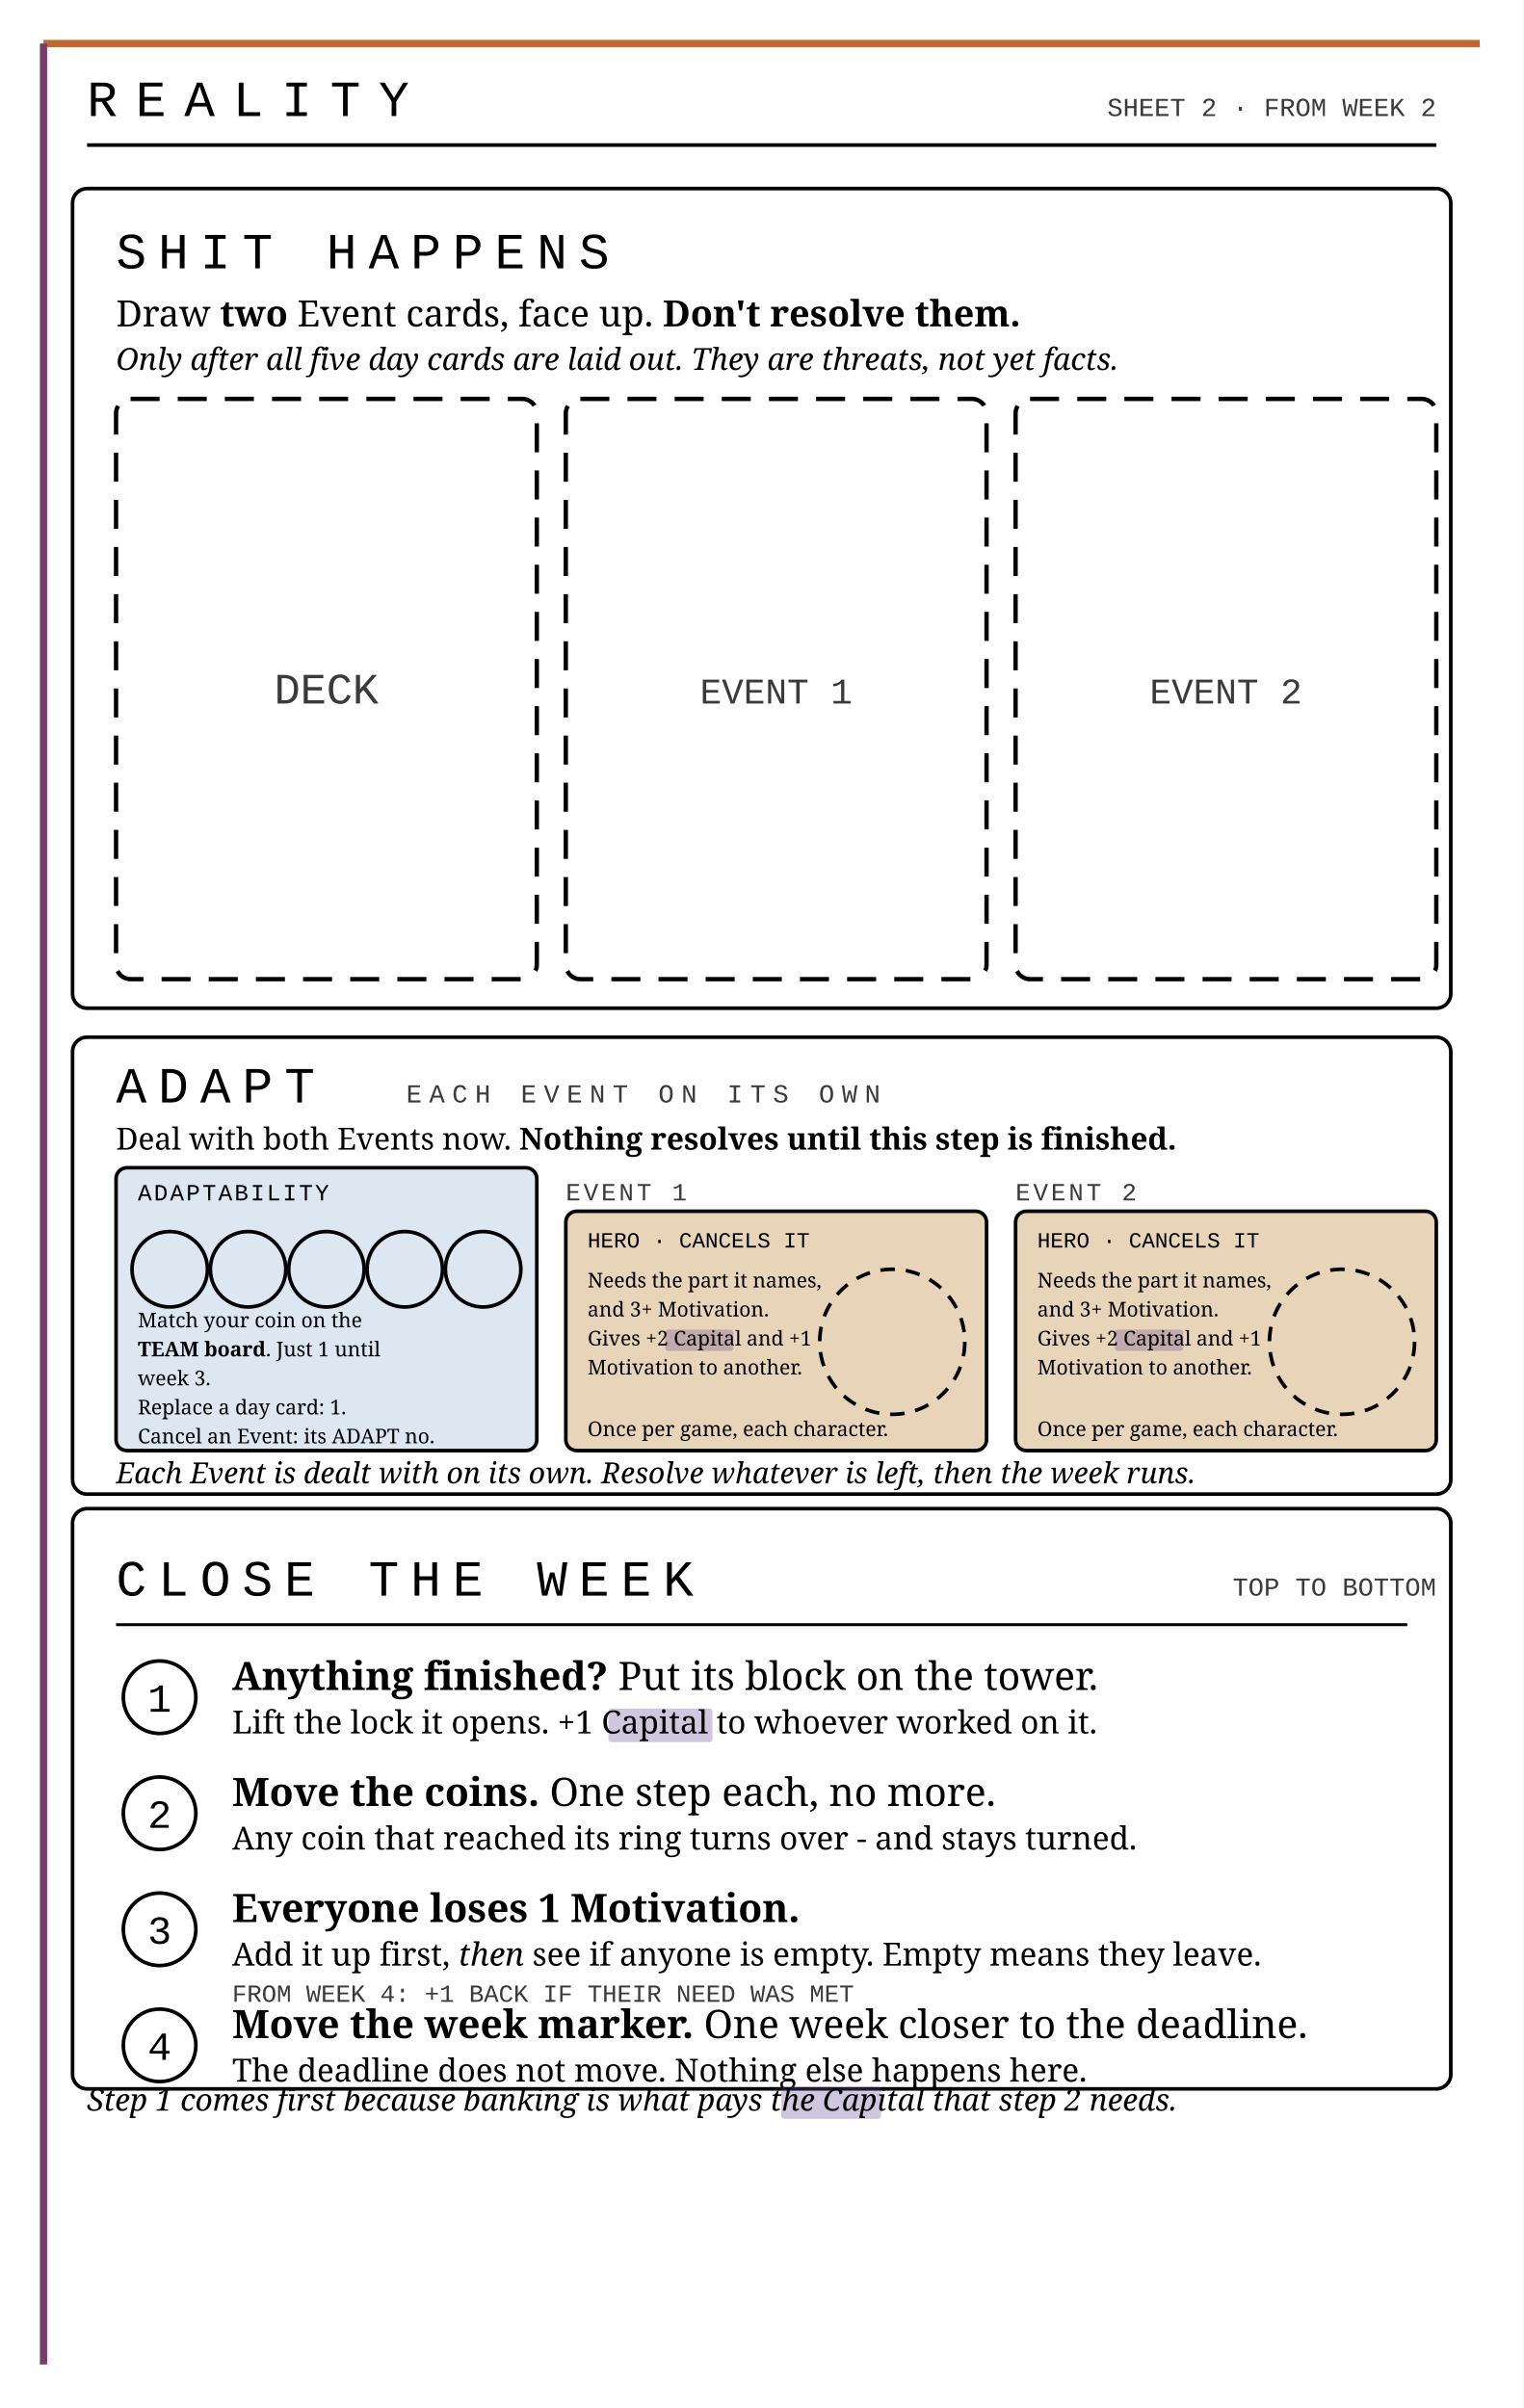
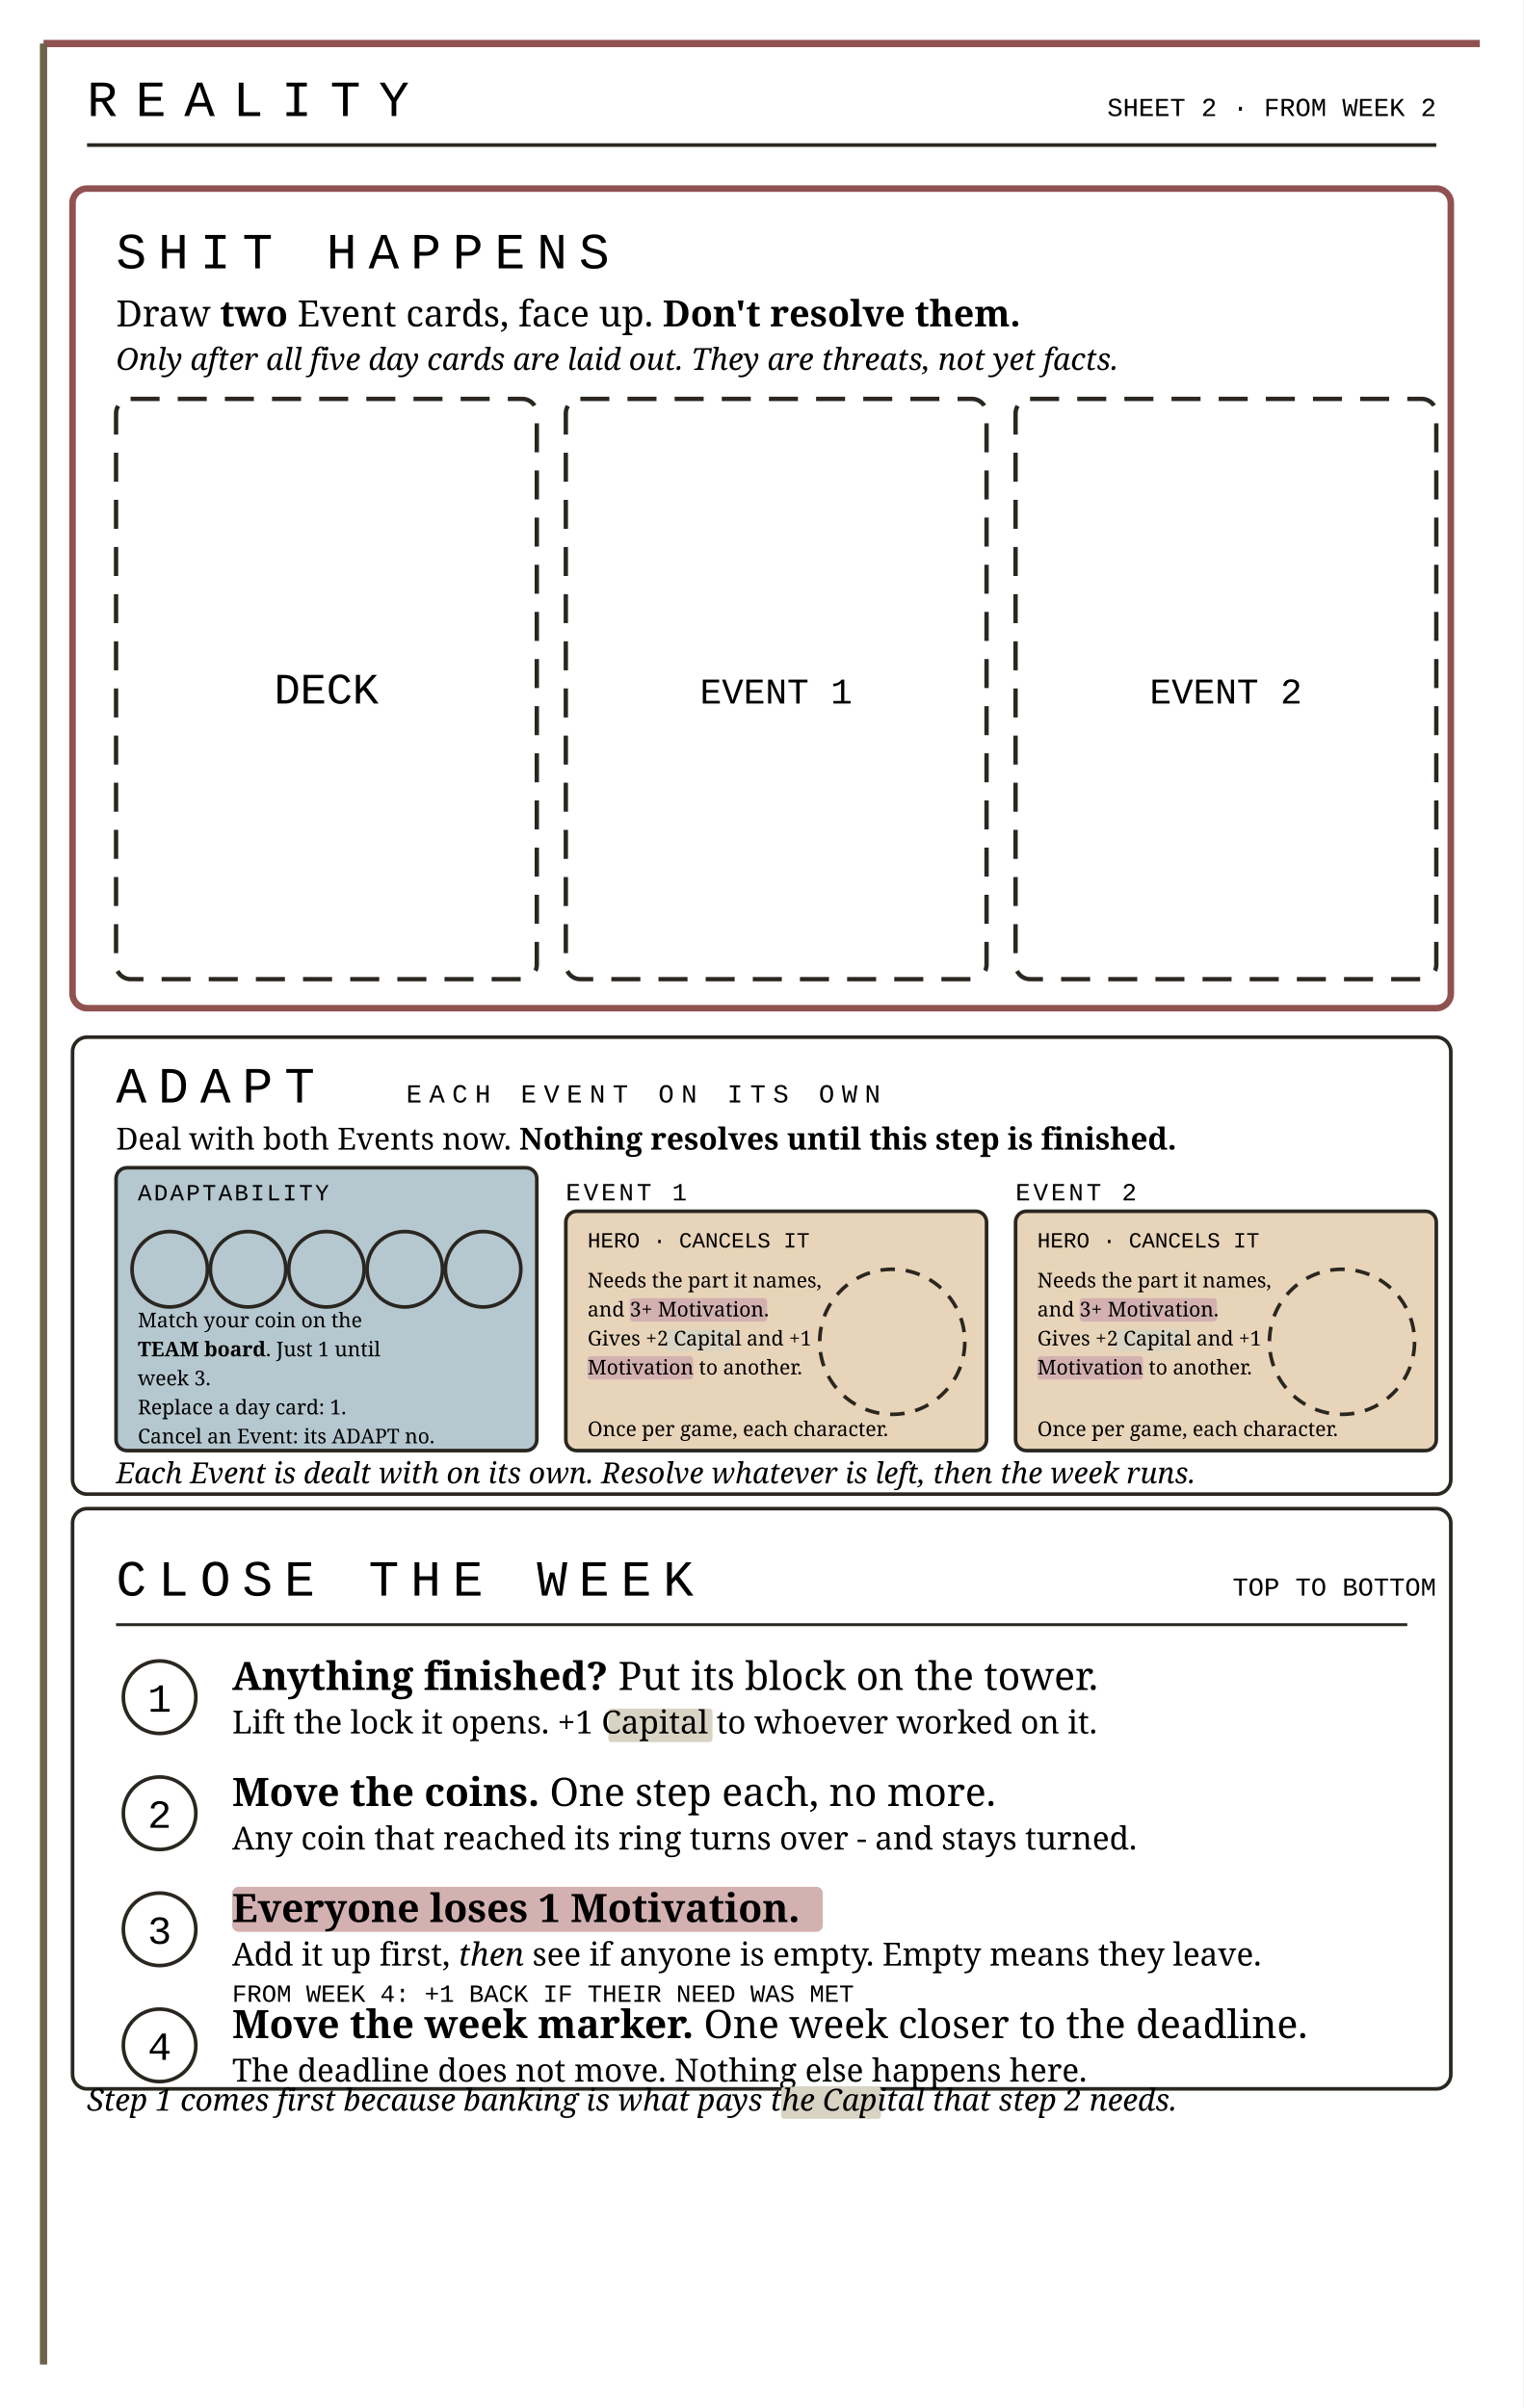
<svg xmlns="http://www.w3.org/2000/svg" width="210mm" height="332mm" viewBox="0 0 210 332">
  <style>
  .s { font-family:"EB Garamond",Garamond,Georgia,serif; fill:#000000; }
  .m { font-family:"IBM Plex Mono","Courier New",monospace; fill:#000000; }
-   .r { stroke:#000000; stroke-width:.5; fill:none; }
-   .w { fill:none; stroke:#000000; stroke-width:.5; }
-   .h { fill:none; stroke:#000000; stroke-width:.4; }
-   .slot { fill:none; stroke:#000000; stroke-width:.6; stroke-dasharray:4 2.5; }
-   .q { fill:#3A3A3A; }
+   .r { stroke:#2A2620; stroke-width:.5; fill:none; }
+   .w { fill:none; stroke:#2A2620; stroke-width:.5; }
+   .h { fill:none; stroke:#2A2620; stroke-width:.4; }
+   .slot { fill:none; stroke:#2A2620; stroke-width:.6; stroke-dasharray:4 2.5; }
+   .q { fill:#000000; }
</style>
  <rect width="210" height="332" fill="#FFFFFF" />
  <text x="12" y="16" class="m" font-size="7" letter-spacing="2.5">REALITY</text>
  <text x="198" y="16" class="m q" font-size="3.6" text-anchor="end">SHEET 2 · FROM WEEK 2</text>
  <line x1="12" y1="20" x2="198" y2="20" class="r" />
-   <rect x="10" y="26" width="190" height="113" rx="2" class="r" stroke="#B03A2E" stroke-width=".9" />
-   <text x="16" y="37" class="m" font-size="7" fill="#B03A2E" letter-spacing="1.6">SHIT HAPPENS</text>
+   <rect x="10" y="26" width="190" height="113" rx="2" class="r" style="stroke:#905151;stroke-width:.9" />
+   <text x="16" y="37" class="m" font-size="7" letter-spacing="1.6">SHIT HAPPENS</text>
  <text x="16" y="45" class="s" font-size="5">Draw <tspan font-weight="bold">two</tspan> Event cards, face up. <tspan font-weight="bold">Don't resolve them.</tspan>
  </text>
  <text x="16" y="51" class="s" font-size="4.2" font-style="italic">Only after all five day cards are laid out. They are threats, not yet facts.</text>
  <rect x="16" y="55" width="58" height="80" rx="2" class="slot" />
  <text x="45" y="97" class="m q" font-size="6" text-anchor="middle">DECK</text>
  <rect x="78" y="55" width="58" height="80" rx="2" class="slot" />
  <text x="107" y="97" class="m q" font-size="5" text-anchor="middle">EVENT 1</text>
  <rect x="140" y="55" width="58" height="80" rx="2" class="slot" />
  <text x="169" y="97" class="m q" font-size="5" text-anchor="middle">EVENT 2</text>
  <rect x="10" y="143" width="190" height="63" rx="2" class="r" />
  <text x="16" y="152" class="m" font-size="7" letter-spacing="1.6">ADAPT</text>
  <text x="56" y="152" class="m q" font-size="3.6" letter-spacing="1">EACH EVENT ON ITS OWN</text>
  <text x="16" y="158.5" class="s" font-size="4.2">Deal with both Events now. <tspan font-weight="bold">Nothing resolves until this step is finished.</tspan>
  </text>
  <g id="pool">
-     <rect x="16" y="161" width="58" height="39" rx="1.5" fill="#DCE7F2" />
+     <rect x="16" y="161" width="58" height="39" rx="1.5" fill="#B5C7CF" />
    <rect x="16" y="161" width="58" height="39" rx="1.5" class="w" />
    <text x="19" y="165.5" class="m" font-size="3.2" letter-spacing=".3">ADAPTABILITY</text>
    <circle cx="23.4" cy="175" r="5.2" class="w" />
    <circle cx="34.2" cy="175" r="5.2" class="w" />
    <circle cx="45" cy="175" r="5.2" class="w" />
    <circle cx="55.8" cy="175" r="5.2" class="w" />
    <circle cx="66.6" cy="175" r="5.2" class="w" />
    <text x="19" y="183" class="s" font-size="2.8">Match your coin on the</text>
    <text x="19" y="187" class="s" font-size="2.8">
      <tspan font-weight="bold">TEAM board</tspan>. Just 1 until</text>
    <text x="19" y="191" class="s" font-size="2.8">week 3.</text>
    <text x="19" y="195" class="s" font-size="2.8">Replace a day card: 1.</text>
    <text x="19" y="199" class="s" font-size="2.8">Cancel an Event: its ADAPT no.</text>
  </g>
  <g id="lane-1">
    <text x="78" y="165.5" class="m q" font-size="3.4" letter-spacing=".4">EVENT 1</text>
    <rect x="78" y="167" width="58" height="33" rx="1.5" fill="#E8D4B8" />
    <rect x="78" y="167" width="58" height="33" rx="1.5" class="w" />
    <text x="81" y="172" class="m" font-size="3">HERO · CANCELS IT</text>
    <circle cx="123" cy="185" r="10" class="w" stroke-dasharray="2 1.5" />
    <text x="81" y="177.5" class="s" font-size="2.8">Needs the part it names,</text>
+     <rect x="86.82" y="178.98" width="18.93" height="3.22" rx=".45" fill="#D3B1B1" />
    <text x="81" y="181.5" class="s" font-size="2.8">and 3+ Motivation.</text>
-     <rect x="91.69" y="183.32" width="9.42" height="2.94" rx=".4" fill="#6B4C9A" fill-opacity=".32" />
+     <rect x="91.69" y="183.32" width="9.42" height="2.94" rx=".4" fill="#D9D3C4" />
    <text x="81" y="185.5" class="s" font-size="2.8">Gives +2 <tspan>Capital</tspan> and +1</text>
+     <rect x="81" y="186.98" width="14.56" height="3.22" rx=".45" fill="#D3B1B1" />
    <text x="81" y="189.5" class="s" font-size="2.8">Motivation to another.</text>
    <text x="81" y="198" class="s" font-size="2.8">Once per game, each character.</text>
  </g>
  <g id="lane-2">
    <text x="140" y="165.5" class="m q" font-size="3.4" letter-spacing=".4">EVENT 2</text>
    <rect x="140" y="167" width="58" height="33" rx="1.5" fill="#E8D4B8" />
    <rect x="140" y="167" width="58" height="33" rx="1.5" class="w" />
    <text x="143" y="172" class="m" font-size="3">HERO · CANCELS IT</text>
    <circle cx="185" cy="185" r="10" class="w" stroke-dasharray="2 1.5" />
    <text x="143" y="177.5" class="s" font-size="2.8">Needs the part it names,</text>
+     <rect x="148.82" y="178.98" width="18.93" height="3.22" rx=".45" fill="#D3B1B1" />
    <text x="143" y="181.5" class="s" font-size="2.8">and 3+ Motivation.</text>
-     <rect x="153.69" y="183.32" width="9.42" height="2.94" rx=".4" fill="#6B4C9A" fill-opacity=".32" />
+     <rect x="153.69" y="183.32" width="9.42" height="2.94" rx=".4" fill="#D9D3C4" />
    <text x="143" y="185.5" class="s" font-size="2.8">Gives +2 <tspan>Capital</tspan> and +1</text>
+     <rect x="143" y="186.98" width="14.56" height="3.22" rx=".45" fill="#D3B1B1" />
    <text x="143" y="189.5" class="s" font-size="2.8">Motivation to another.</text>
    <text x="143" y="198" class="s" font-size="2.8">Once per game, each character.</text>
  </g>
  <text x="16" y="204.5" class="s" font-size="4" font-style="italic">Each Event is dealt with on its own. Resolve whatever is left, then the week runs.</text>
  <rect x="10" y="208" width="190" height="80" rx="2" class="r" />
  <text x="16" y="220" class="m" font-size="7" letter-spacing="1.6">CLOSE THE WEEK</text>
  <text x="198" y="220" class="m q" font-size="3.6" text-anchor="end">TOP TO BOTTOM</text>
  <line x1="16" y1="224" x2="194" y2="224" class="h" />
  <circle cx="22" cy="234" r="5" class="w" />
  <text x="22" y="236" class="m" font-size="5.5" text-anchor="middle">1</text>
  <text x="32" y="233" class="s" font-size="5.4">
    <tspan font-weight="bold">Anything finished?</tspan> Put its block on the tower.</text>
-   <rect x="83.87" y="235.57" width="14.35" height="4.62" rx=".4" fill="#6B4C9A" fill-opacity=".32" />
+   <rect x="83.87" y="235.57" width="14.35" height="4.62" rx=".4" fill="#D9D3C4" />
  <text x="32" y="239" class="s" font-size="4.4">Lift the lock it opens. +1 <tspan>Capital</tspan> to whoever worked on it.</text>
  <circle cx="22" cy="250" r="5" class="w" />
  <text x="22" y="252" class="m" font-size="5.5" text-anchor="middle">2</text>
  <text x="32" y="249" class="s" font-size="5.4">
    <tspan font-weight="bold">Move the coins.</tspan> One step each, no more.</text>
  <text x="32" y="255" class="s" font-size="4.4">Any coin that reached its ring turns over - and stays turned.</text>
  <circle cx="22" cy="266" r="5" class="w" />
  <text x="22" y="268" class="m" font-size="5.5" text-anchor="middle">3</text>
+   <rect x="32" y="260.14" width="81.43" height="6.21" rx=".9" fill="#D3B1B1" />
  <text x="32" y="265" class="s" font-size="5.4">
    <tspan font-weight="bold">Everyone loses 1 Motivation.</tspan>
  </text>
  <text x="32" y="271" class="s" font-size="4.4">Add it up first, <tspan font-style="italic">then</tspan> see if anyone is empty. Empty means they leave.</text>
  <text x="32" y="276" class="m q" font-size="3.4">FROM WEEK 4: +1 BACK IF THEIR NEED WAS MET</text>
  <circle cx="22" cy="282" r="5" class="w" />
  <text x="22" y="284" class="m" font-size="5.5" text-anchor="middle">4</text>
  <text x="32" y="281" class="s" font-size="5.4">
    <tspan font-weight="bold">Move the week marker.</tspan> One week closer to the deadline.</text>
  <text x="32" y="287" class="s" font-size="4.4">The deadline does not move. Nothing else happens here.</text>
-   <rect x="107.70" y="287.72" width="13.74" height="4.41" rx=".4" fill="#6B4C9A" fill-opacity=".32" />
+   <rect x="107.70" y="287.72" width="13.74" height="4.41" rx=".4" fill="#D9D3C4" />
  <text x="12" y="291" class="s" font-size="4.2" font-style="italic">Step 1 comes first because banking is what pays the <tspan>Capital</tspan> that step 2 needs.</text>
-   <line x1="6" y1="6" x2="204" y2="6" stroke="#C1662F" stroke-width="1" />
-   <line x1="6" y1="6" x2="6" y2="326" stroke="#7A3B6D" stroke-width="1" />
+   <line x1="6" y1="6" x2="204" y2="6" stroke="#905151" stroke-width="1" />
+   <line x1="6" y1="6" x2="6" y2="326" stroke="#6E6249" stroke-width="1" />
</svg>
